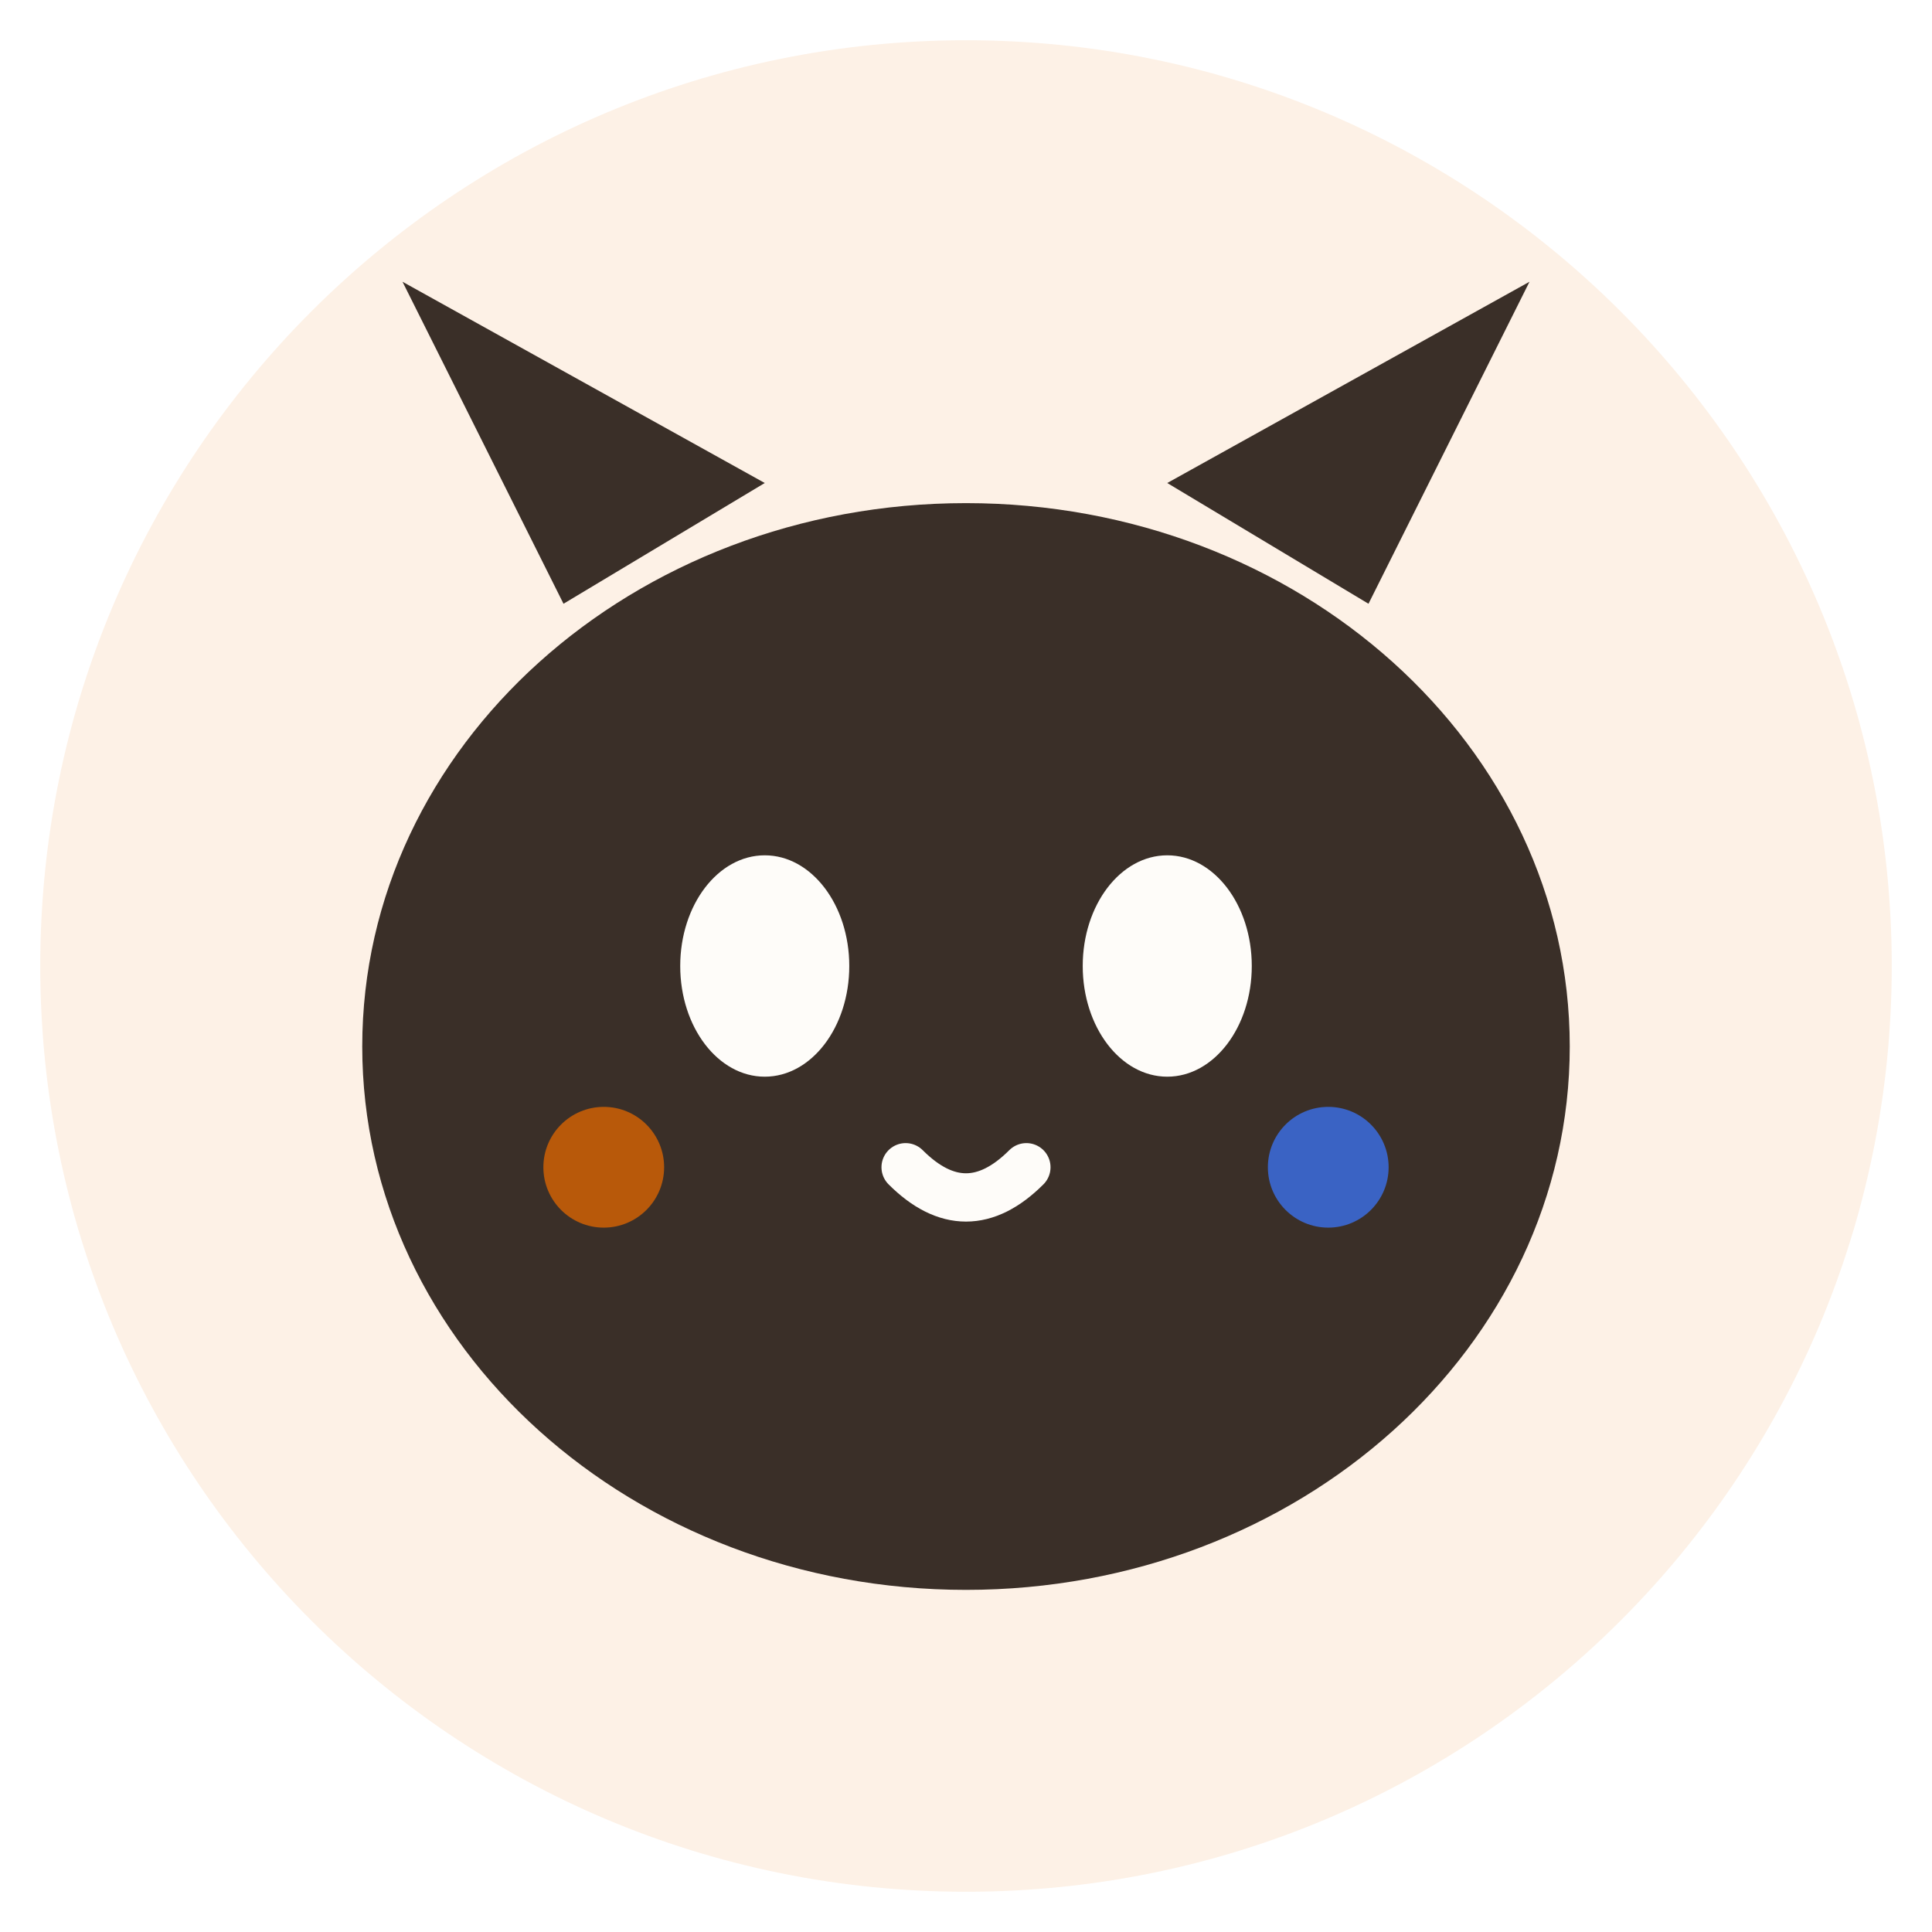
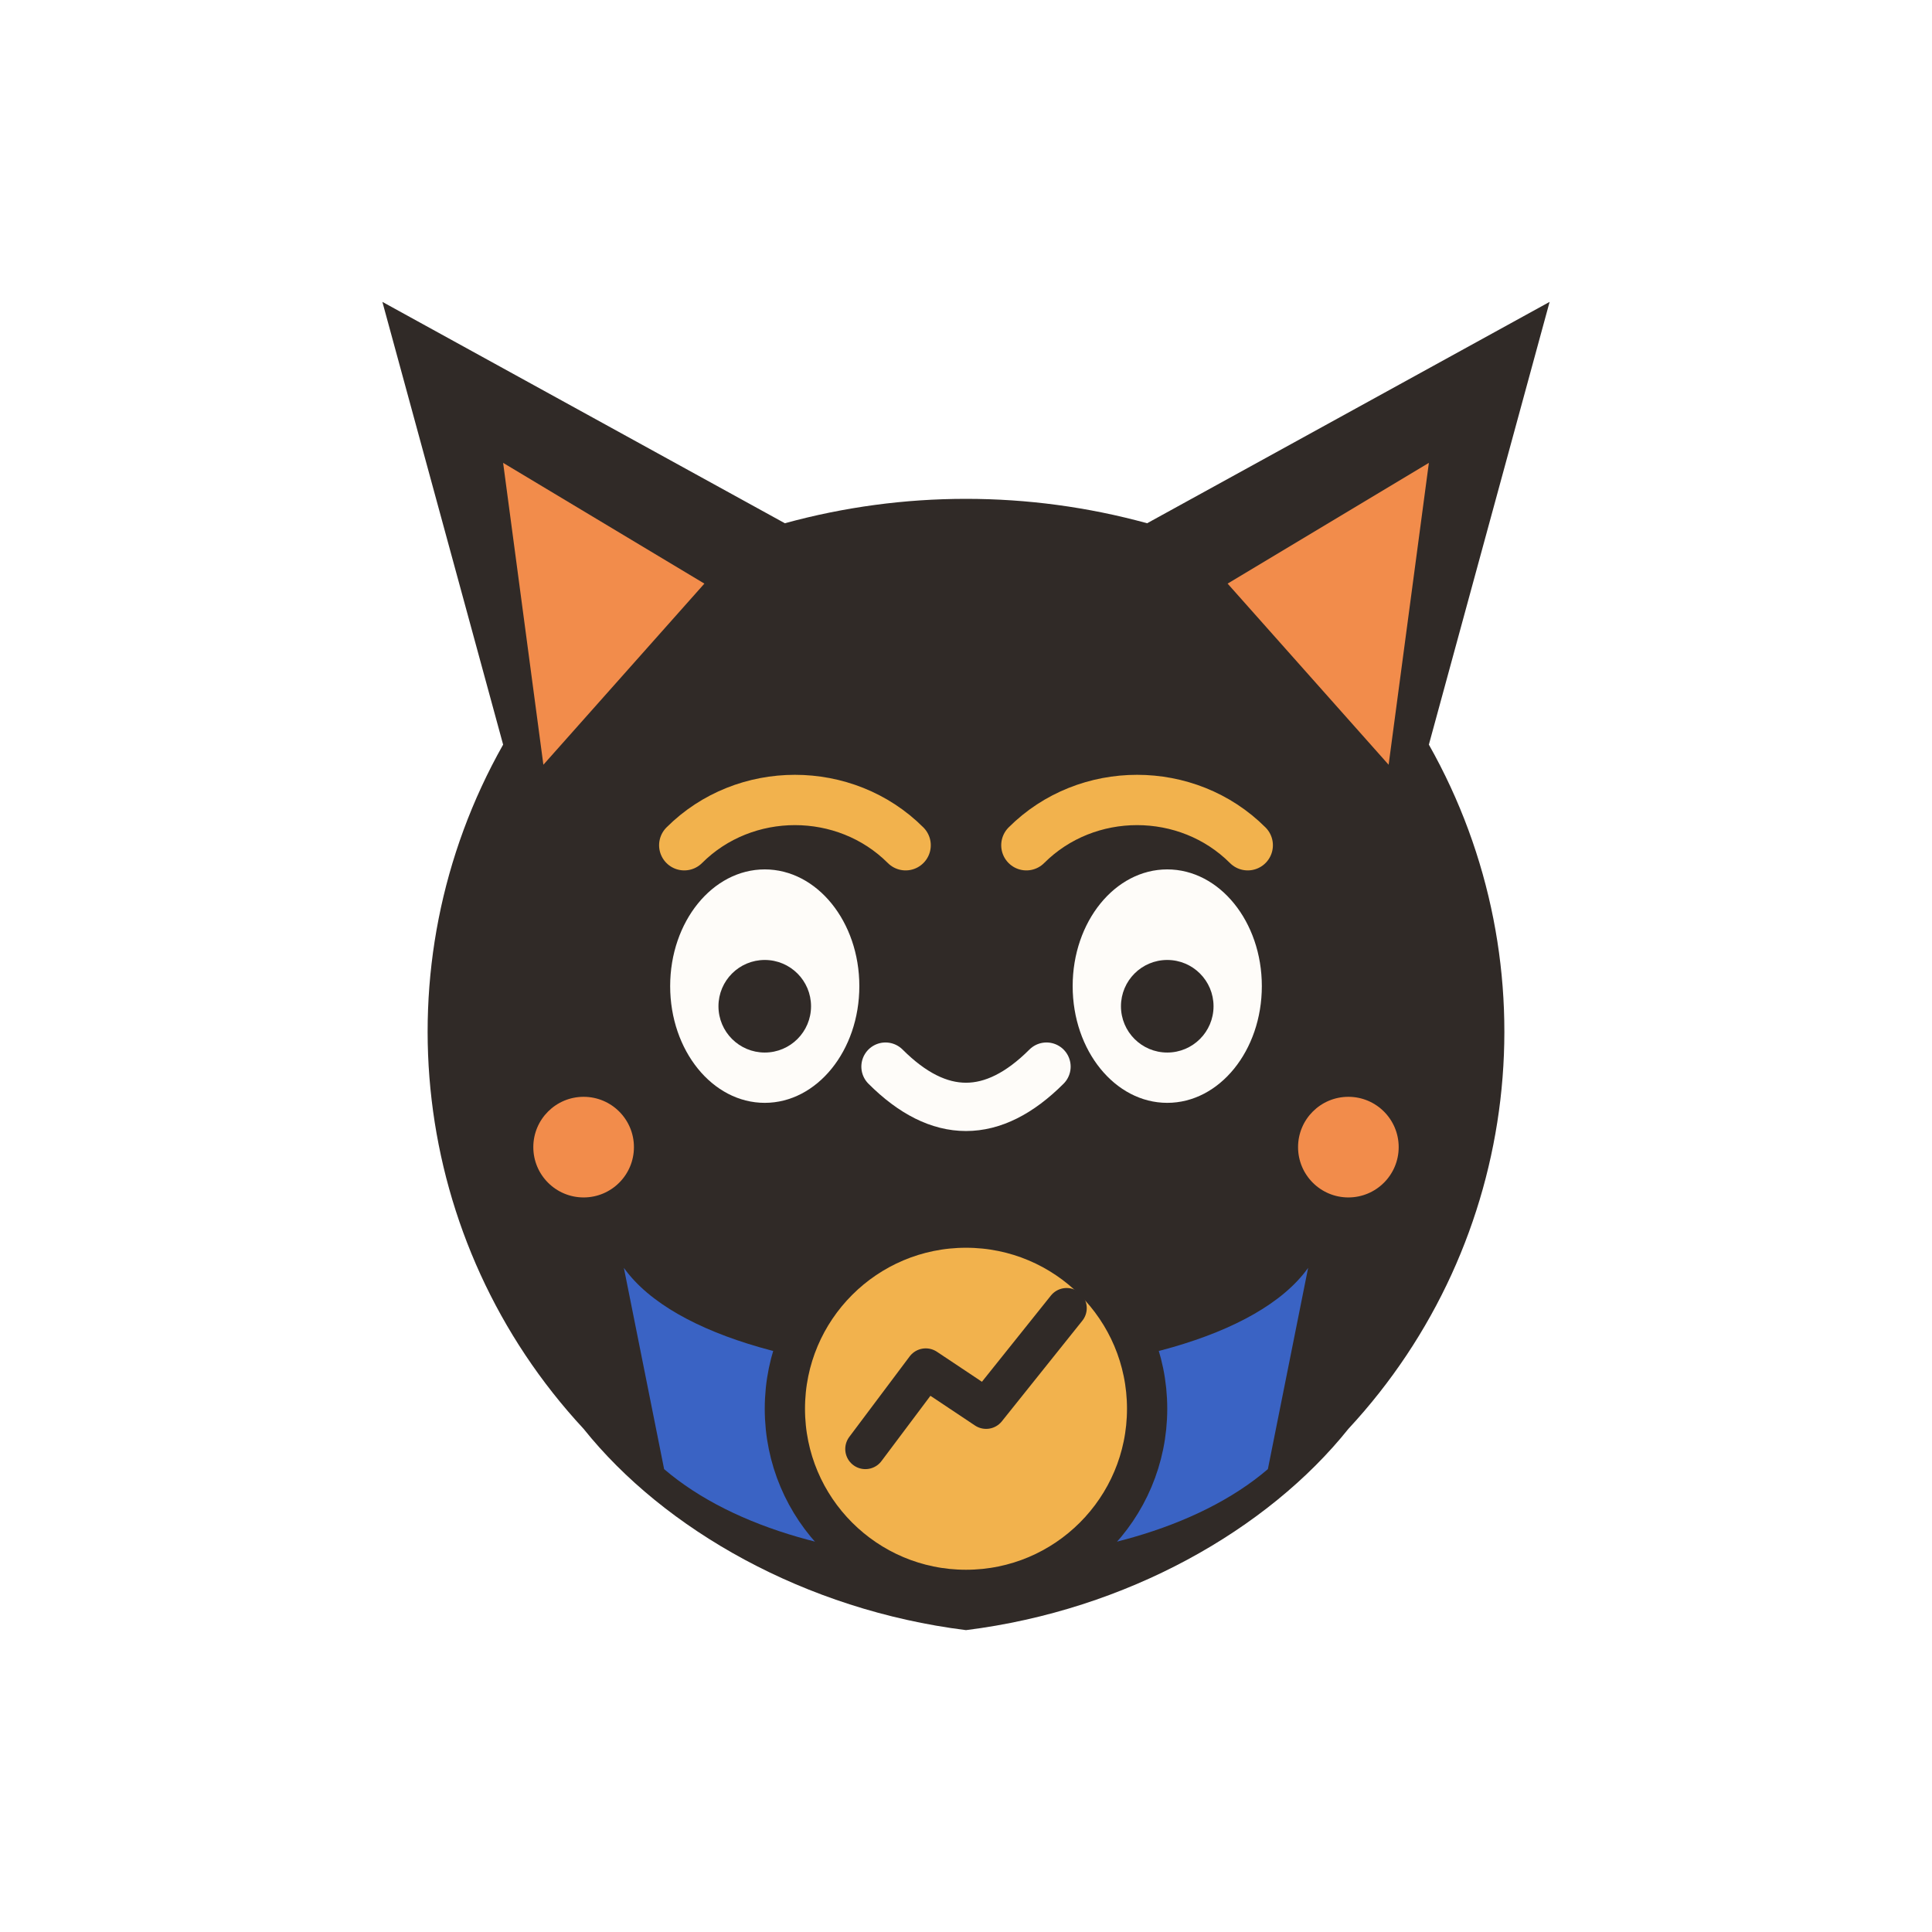
<svg xmlns="http://www.w3.org/2000/svg" width="96" height="96" viewBox="0 0 96 96" fill="none">
-   <circle cx="48" cy="48" r="46" fill="#fdf1e6" />
-   <path d="M28 30 L20 14 L38 24 Z" fill="#3a2f28" />
-   <path d="M68 30 L76 14 L58 24 Z" fill="#3a2f28" />
-   <ellipse cx="48" cy="52" rx="30" ry="27" fill="#3a2f28" />
-   <ellipse cx="38" cy="48" rx="4.2" ry="5.5" fill="#fefcf9" />
-   <ellipse cx="58" cy="48" rx="4.2" ry="5.5" fill="#fefcf9" />
-   <path d="M45 58 Q48 61 51 58" stroke="#fefcf9" stroke-width="2.4" stroke-linecap="round" fill="none" />
-   <circle cx="30" cy="58" r="3" fill="#b8590a" />
-   <circle cx="66" cy="58" r="3" fill="#3a63c4" />
+   <path d="M25 37 19 15 39 26a34 34 0 0 1 18 0l20-11-6 22a29 29 0 0 1-4 34c-4 5-11 9-19 10-8-1-15-5-19-10a29 29 0 0 1-4-34Z" fill="#302A27" />
+   <path d="m25 23 10 6-8 9-2-15Zm46 0-10 6 8 9 2-15Z" fill="#F28C4B" />
+   <path d="M34 42c3-3 8-3 11 0M51 42c3-3 8-3 11 0" stroke="#F2B24D" stroke-width="2.5" stroke-linecap="round" />
+   <ellipse cx="38" cy="49" rx="4.7" ry="5.8" fill="#FEFCF9" />
+   <ellipse cx="58" cy="49" rx="4.7" ry="5.8" fill="#FEFCF9" />
+   <circle cx="38" cy="50" r="2.3" fill="#302A27" />
+   <circle cx="58" cy="50" r="2.3" fill="#302A27" />
+   <path d="M44 53 Q48 57 52 53" stroke="#FEFCF9" stroke-width="2.4" stroke-linecap="round" fill="none" />
+   <path d="M31 63c5 7 29 7 34 0l-2 10c-7 6-23 6-30 0l-2-10Z" fill="#3A63C4" />
+   <circle cx="48" cy="70" r="9" fill="#F2B24D" stroke="#302A27" stroke-width="2" />
+   <path d="m43 72 3-4 3 2 4-5" stroke="#302A27" stroke-width="2" stroke-linecap="round" stroke-linejoin="round" fill="none" />
+   <circle cx="29" cy="57" r="2.5" fill="#F28C4B" />
+   <circle cx="67" cy="57" r="2.5" fill="#F28C4B" />
</svg>
